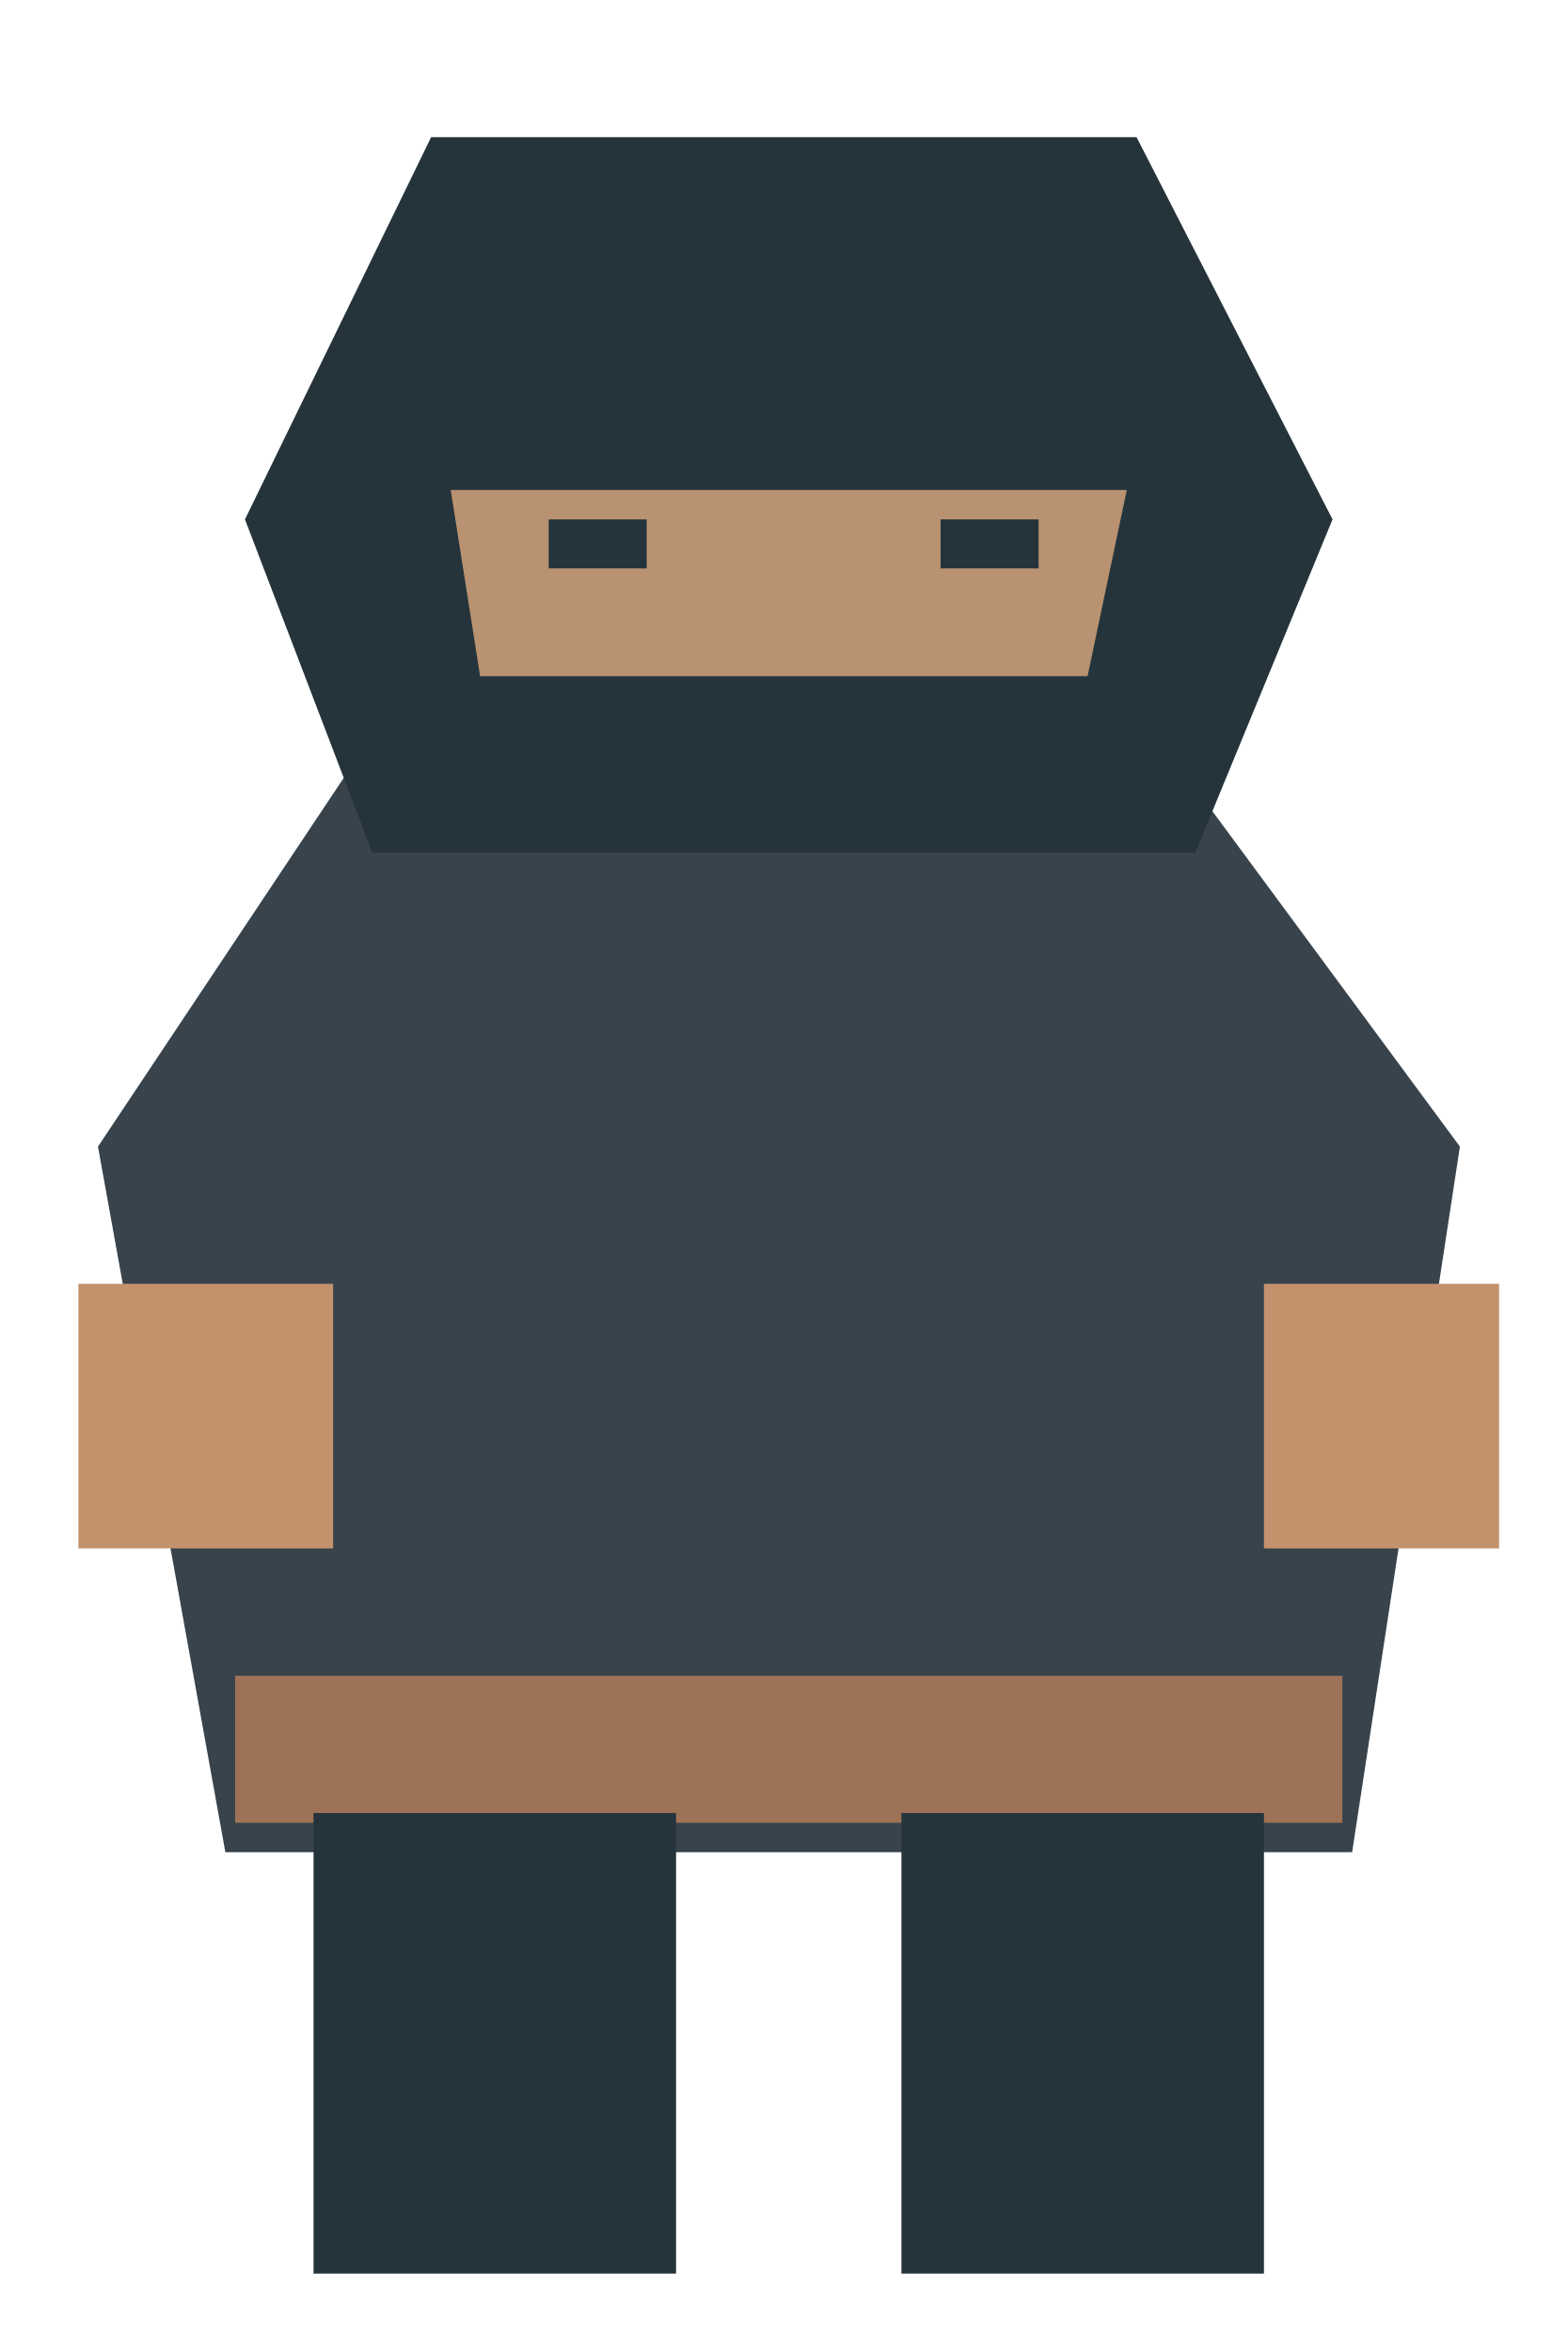
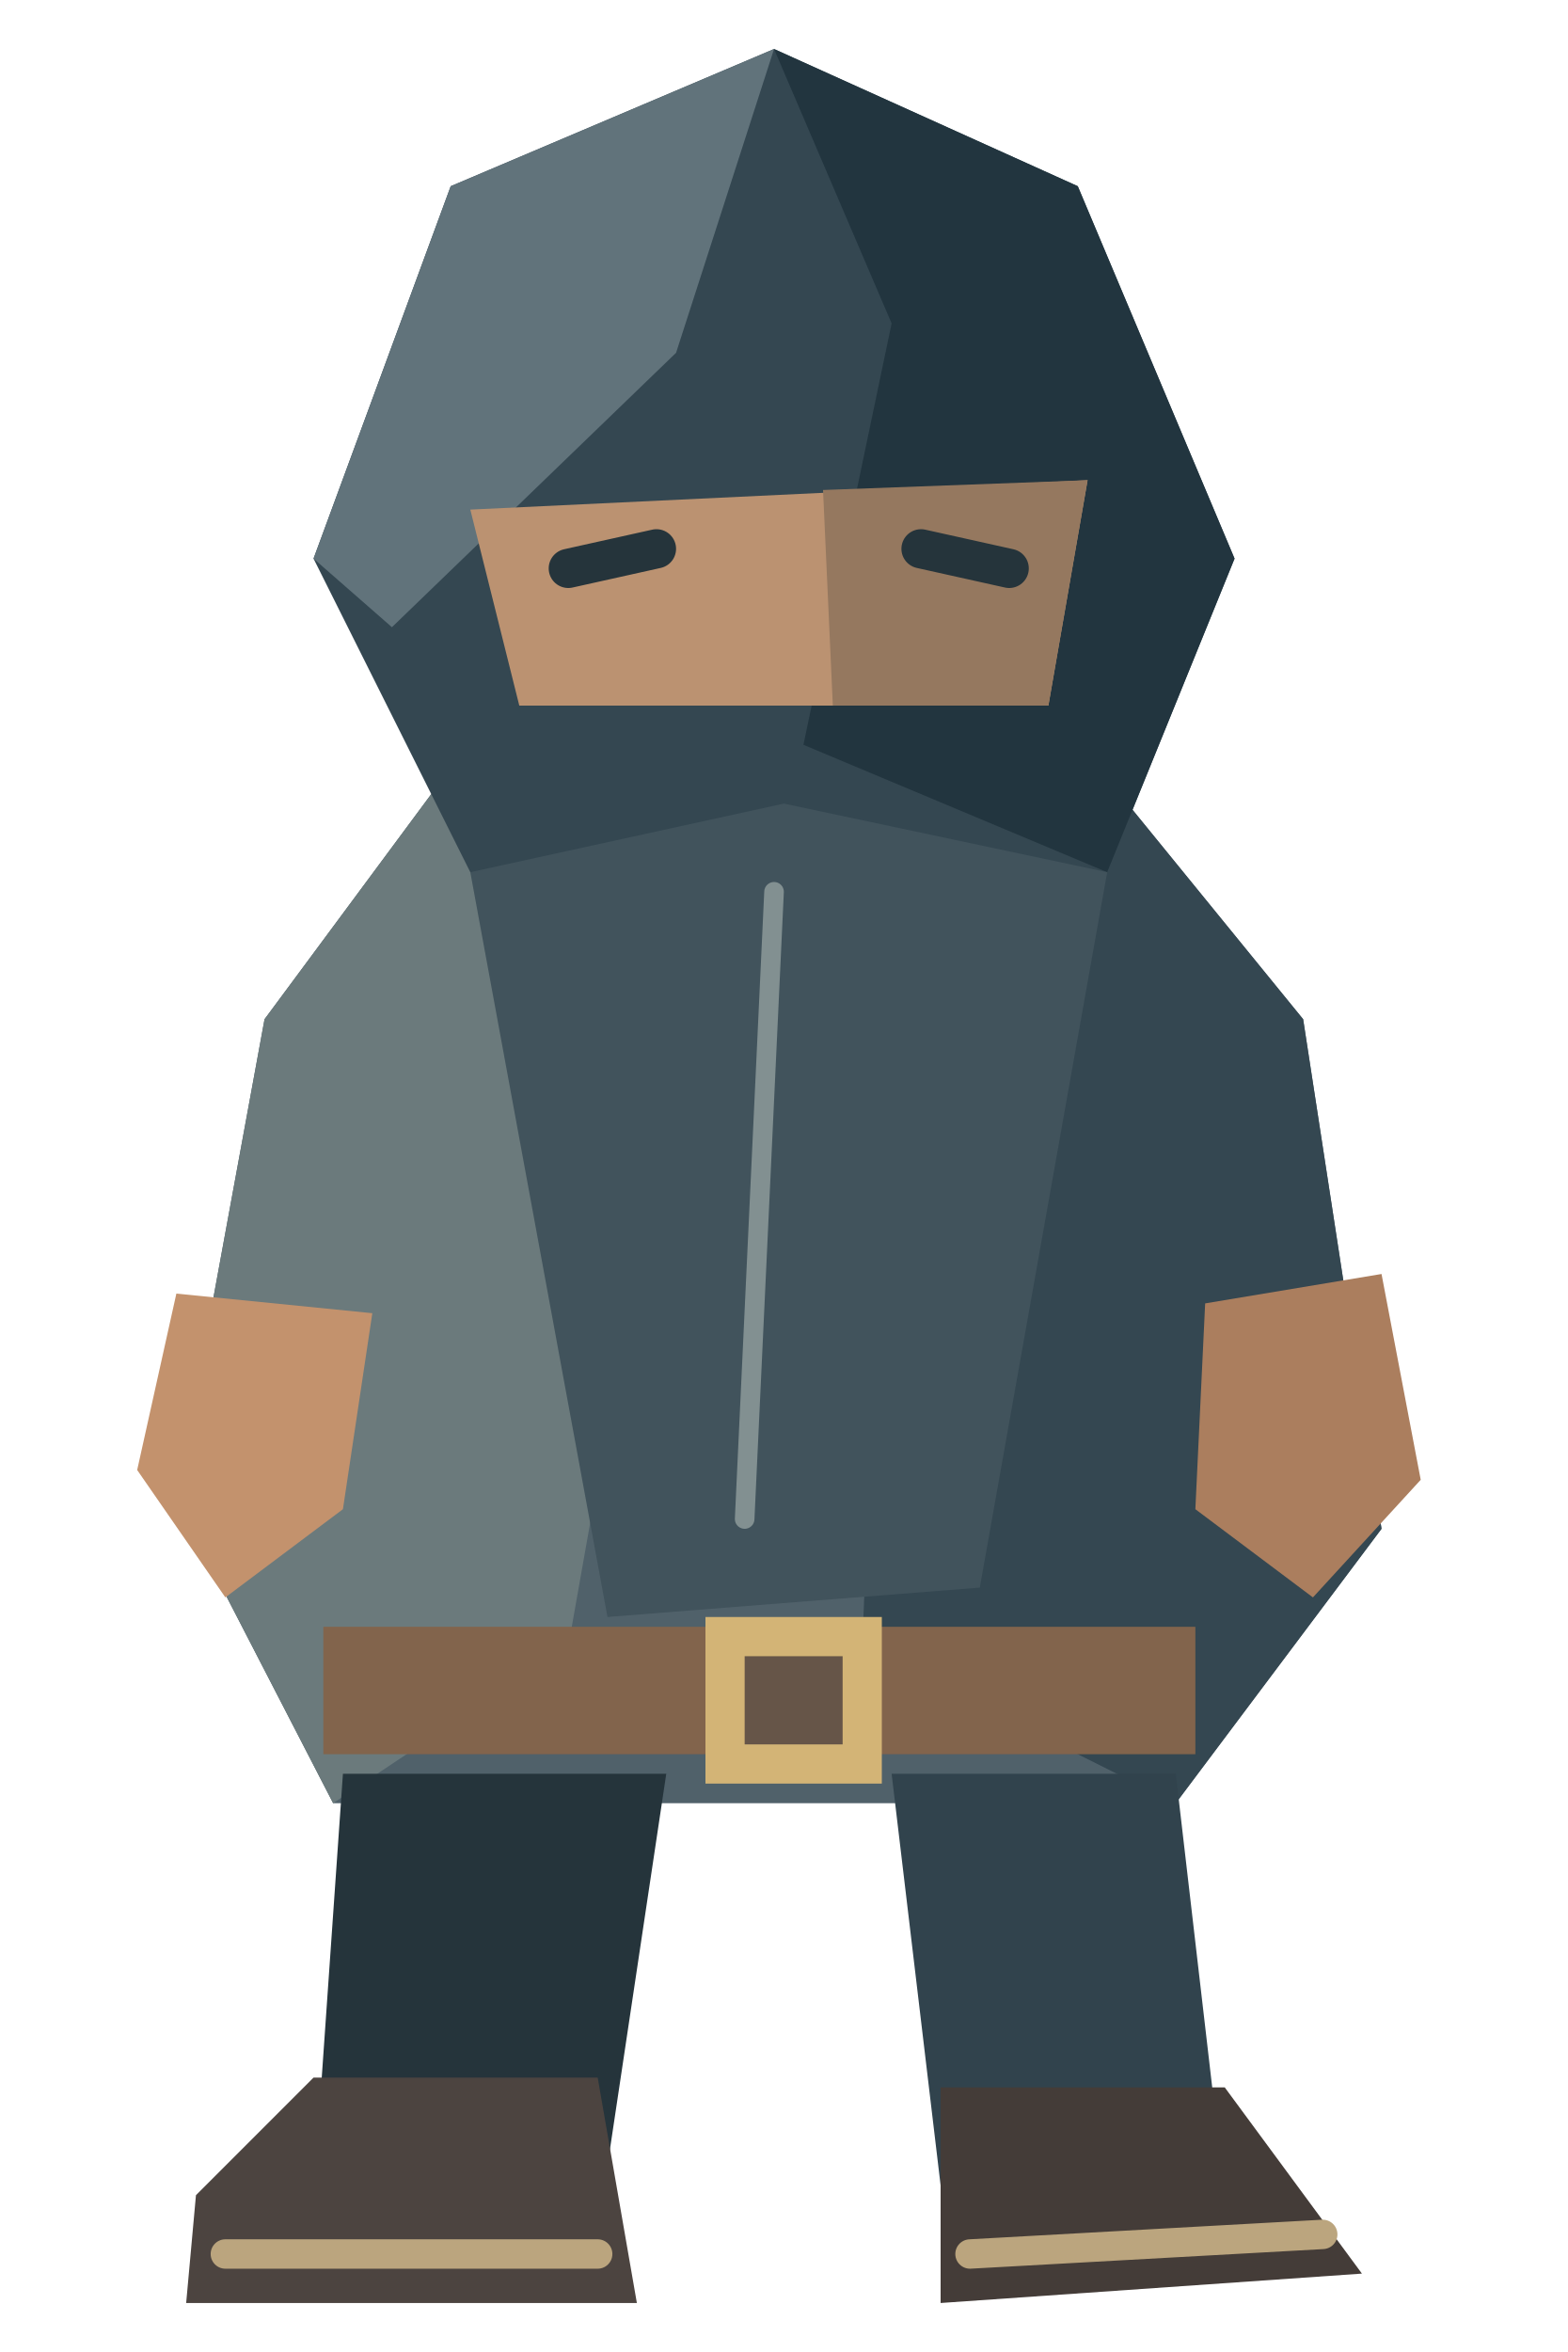
<svg xmlns="http://www.w3.org/2000/svg" width="160" height="240" viewBox="0 0 160 240">
-   <polygon points="38,75 118,75 149,117 138,189 23,189 10,117" fill="#38434c" />
-   <polygon points="44,14 116,14 136,53 122,87 38,87 25,53" fill="#25343b" />
-   <polygon points="46,50 115,50 111,69 49,69" fill="#b89271" />
-   <rect x="56" y="53" width="10" height="5" fill="#25343b" />
-   <rect x="96" y="53" width="10" height="5" fill="#25343b" />
-   <rect x="24" y="171" width="113" height="15" fill="#9e7256" />
-   <rect x="32" y="185" width="37" height="47" fill="#25343b" />
-   <rect x="92" y="185" width="37" height="47" fill="#25343b" />
-   <rect x="8" y="131" width="26" height="27" fill="#c3926d" />
-   <rect x="129" y="131" width="24" height="27" fill="#c3926d" />
+   <polygon points="47,77 111,77 133,104 141,156 120,184 34,184 18,153 27,104" fill="#50616a" />
+   <polygon points="47,77 72,89 58,168 34,184 18,153 27,104" fill="#6b7a7c" />
+   <polygon points="111,77 133,104 141,156 120,184 88,168 91,94" fill="#344751" />
+   <polygon points="46,19 79,5 110,19 126,57 113,89 48,89 32,57" fill="#344751" />
+   <polygon points="79,5 110,19 126,57 113,89 82,76 91,33" fill="#22353f" />
+   <polygon points="46,19 79,5 69,36 40,64 32,57" fill="#61737b" />
+   <polygon points="48,52 111,49 107,72 53,72" fill="#bb9271" />
+   <polygon points="84,50 111,49 107,72 85,72" fill="#95785f" />
+   <path d="M58 58L67 56 M94 56L103 58" fill="none" stroke="#25343b" stroke-width="4" stroke-linecap="round" stroke-linejoin="round" />
+   <polygon points="48,89 80,82 113,89 100,162 62,165" fill="#41535c" />
+   <path d="M79 91L76 155" fill="none" stroke="#829091" stroke-width="2" stroke-linecap="round" stroke-linejoin="round" />
+   <rect x="33" y="166" width="89" height="13" fill="#82644c" />
+   <rect x="72" y="165" width="18" height="17" fill="#d3b476" />
+   <rect x="76" y="169" width="10" height="9" fill="#665548" />
+   <polygon points="35,181 68,181 62,221 32,224" fill="#25343b" />
+   <polygon points="91,181 120,181 125,224 96,223" fill="#31434d" />
+   <polygon points="32,212 61,212 65,235 19,235 20,224" fill="#4c4440" />
+   <polygon points="96,213 125,213 139,232 96,235" fill="#443c38" />
+   <path d="M23 230L61 230 M99 230L135 228" fill="none" stroke="#bba57e" stroke-width="3" stroke-linecap="round" stroke-linejoin="round" />
+   <polygon points="18,132 38,134 35,154 23,163 14,150" fill="#c3926d" />
+   <polygon points="123,133 141,130 145,151 134,163 122,154" fill="#ab7e5e" />
</svg>
